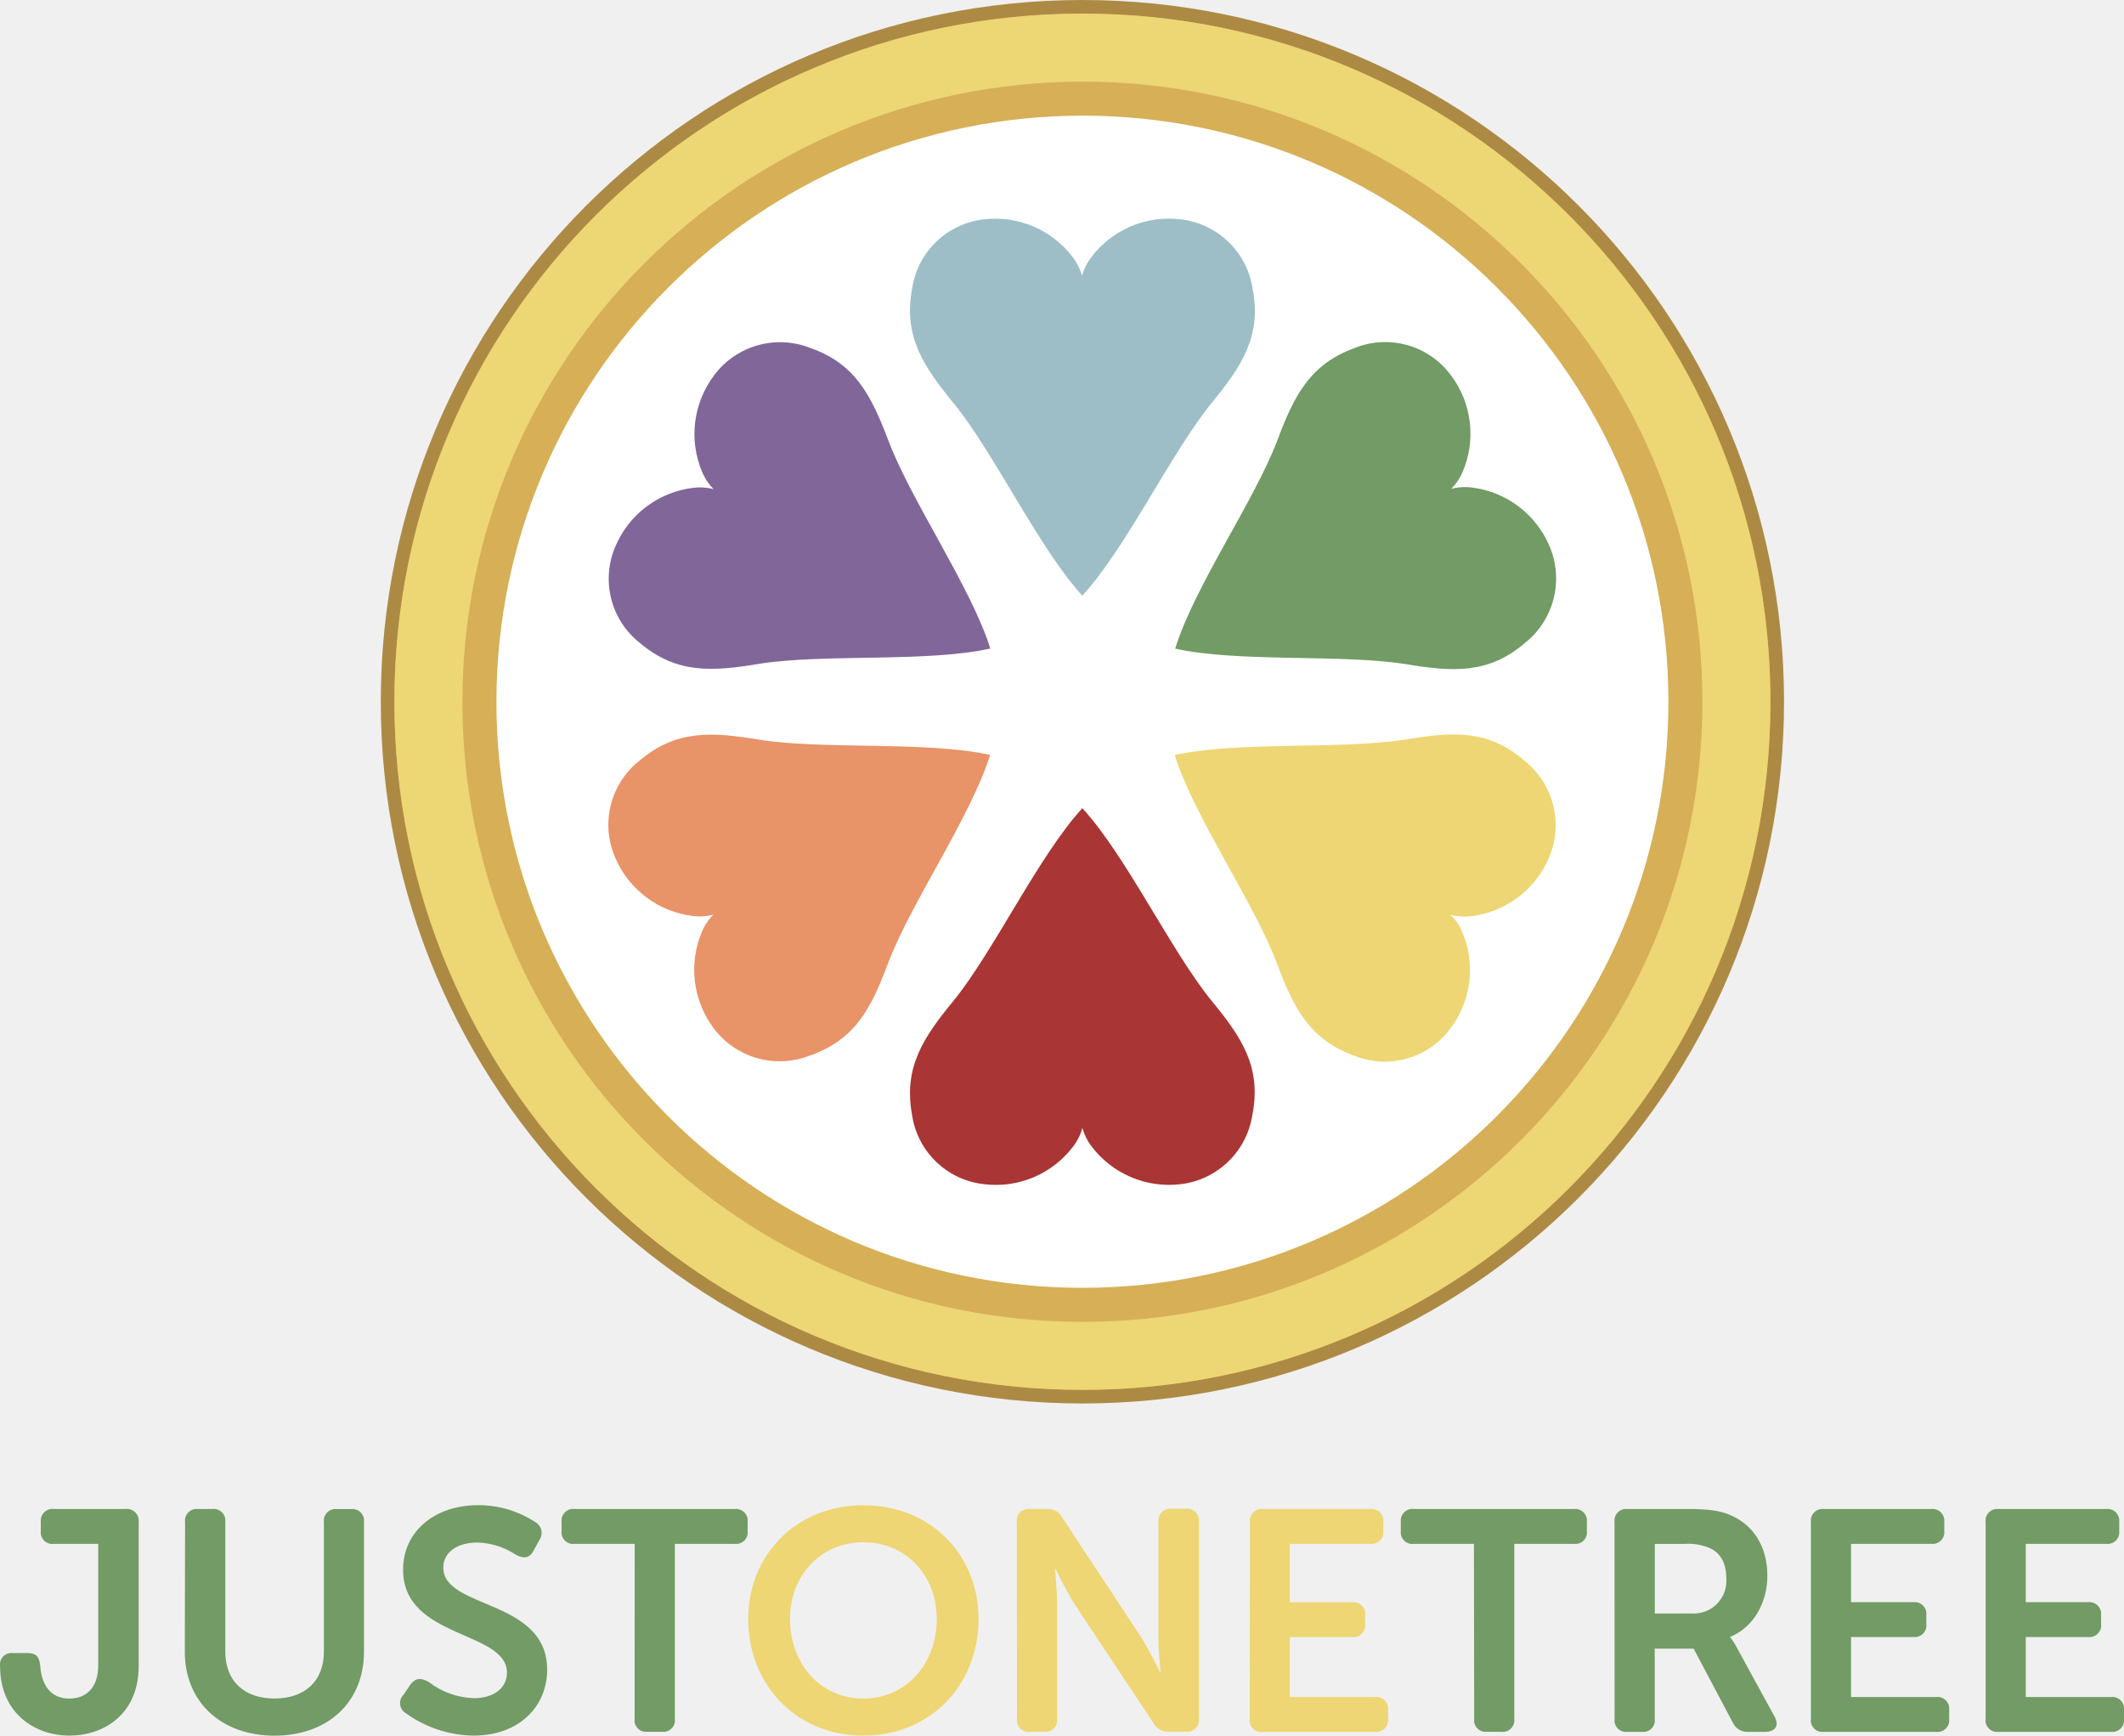
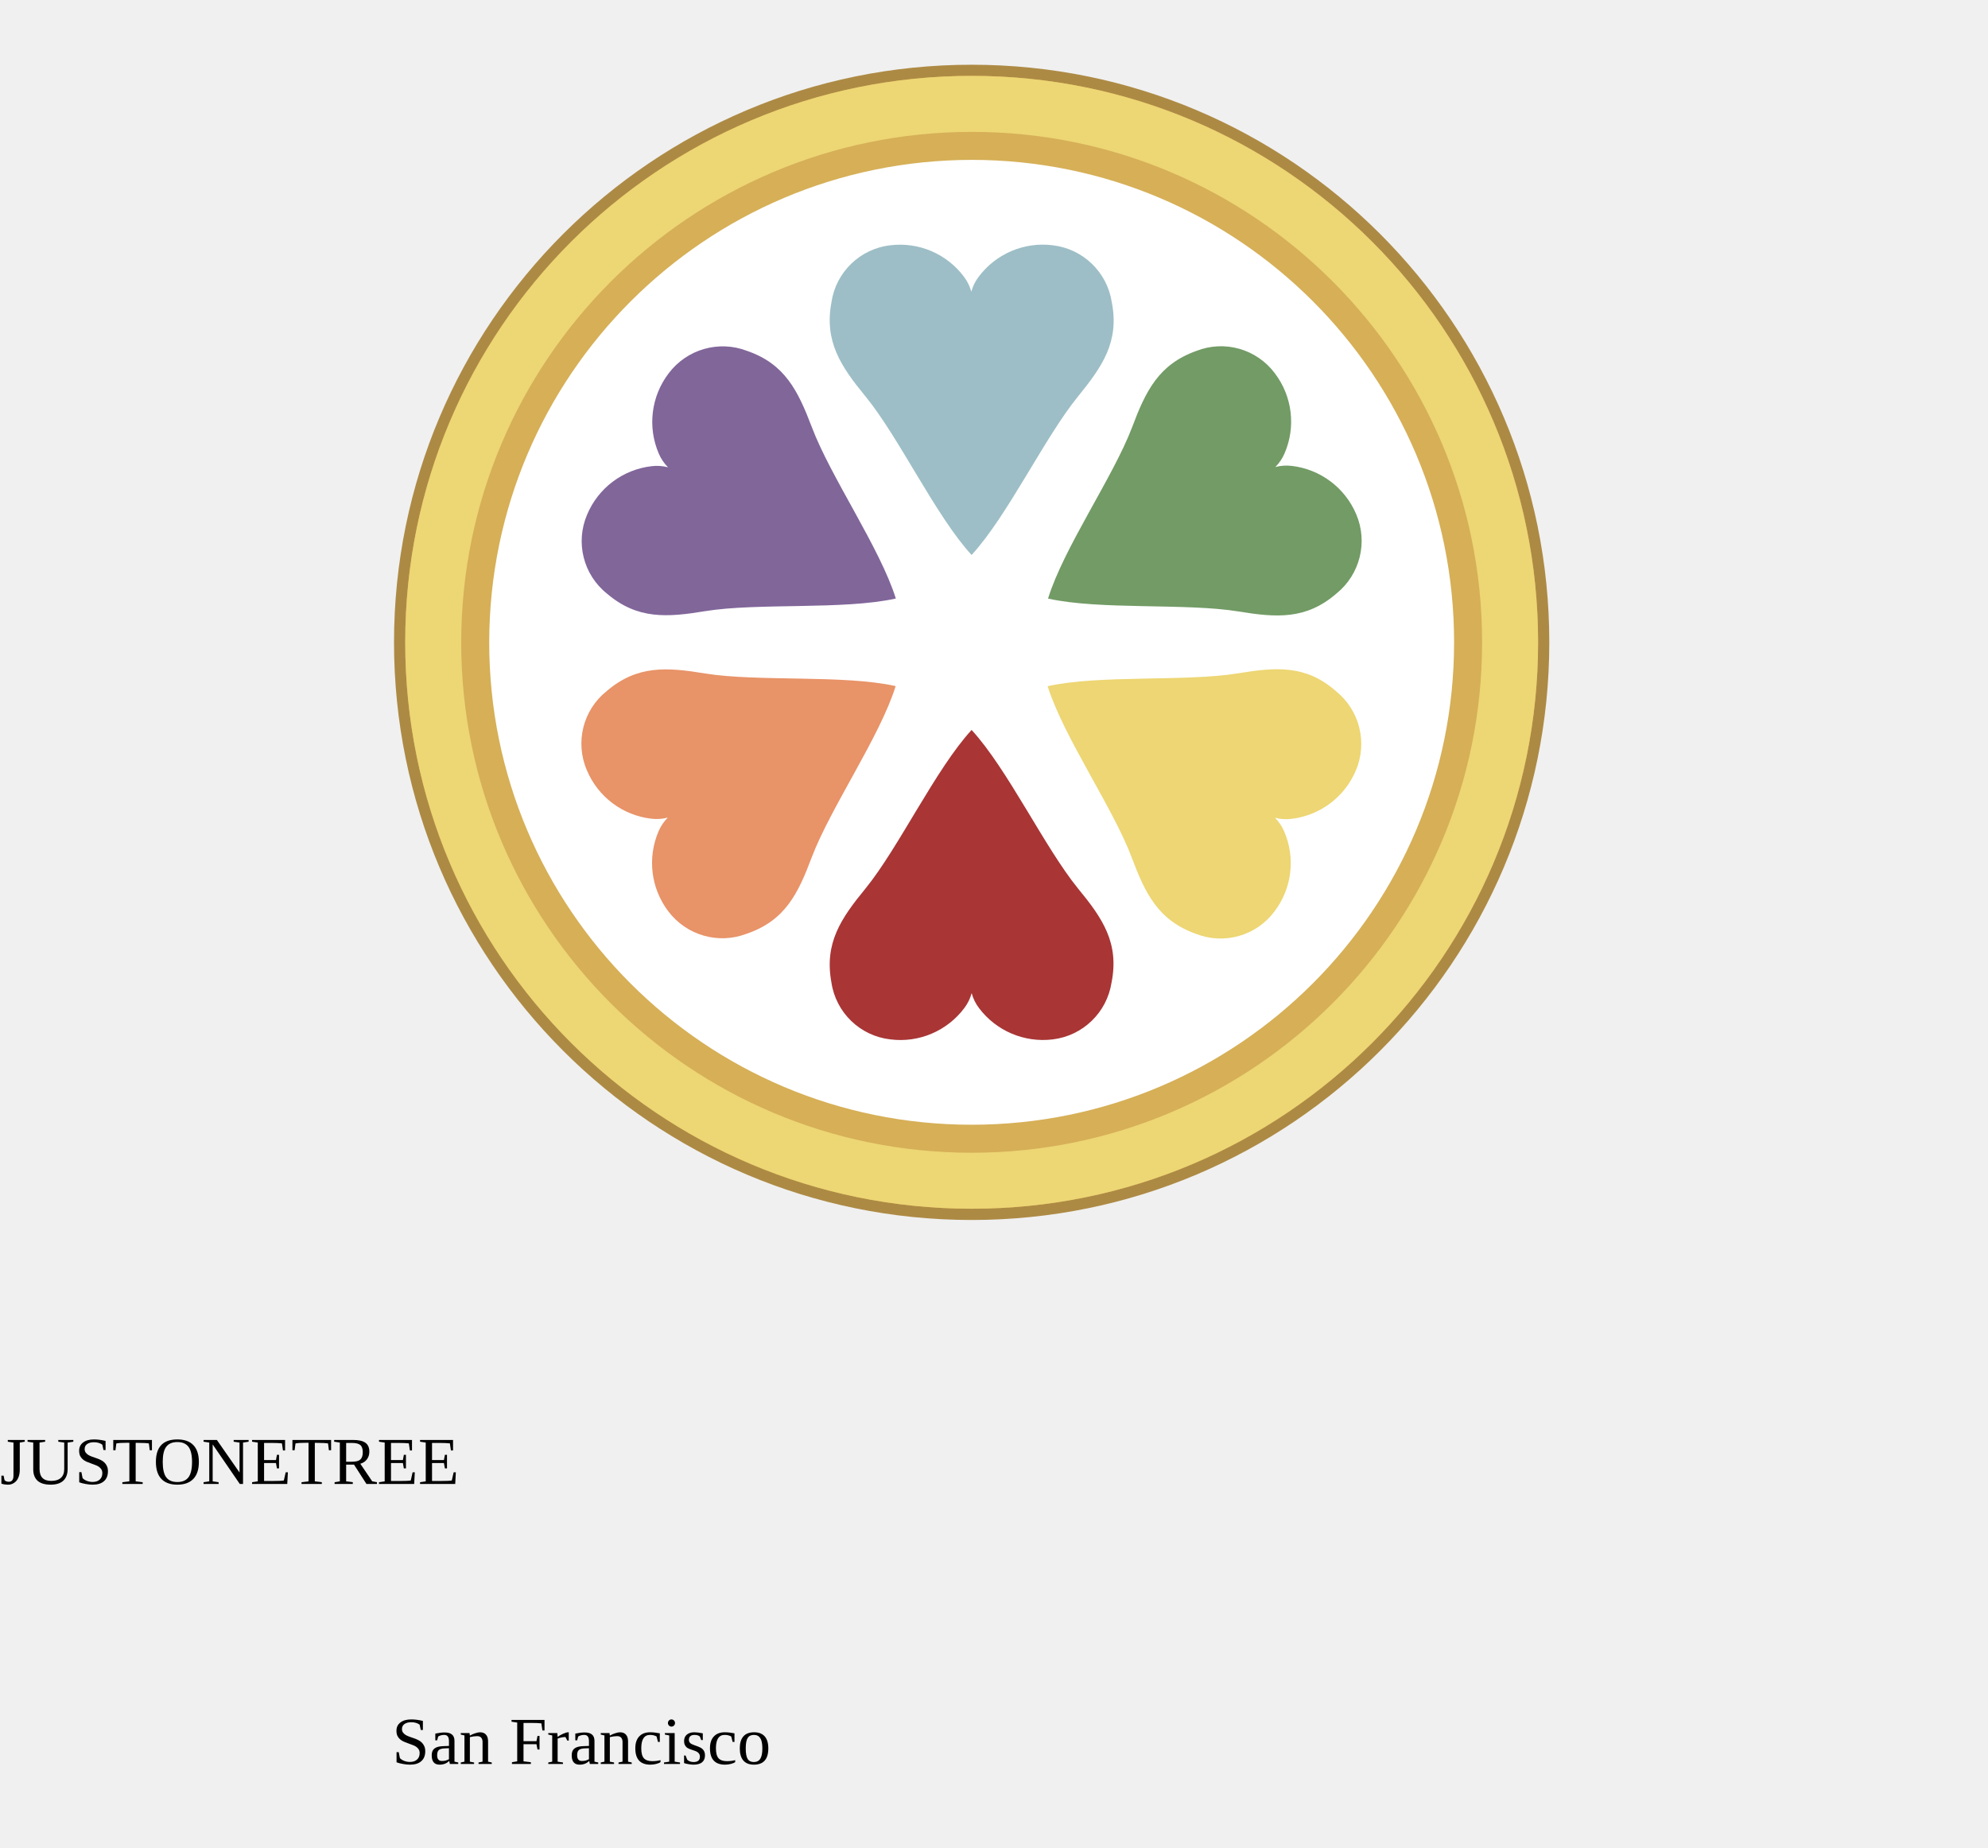
- <svg xmlns="http://www.w3.org/2000/svg" viewBox="0 0 312.26 255.11">
+ <svg xmlns="http://www.w3.org/2000/svg" viewBox="0 0 355 330" class="justonetree-logo">
  <defs>
-     <style>.a{fill:#729b65;}.b{fill:#edd673;}.c,.d{fill:#fff;}.c{stroke:#ad8a44;stroke-miterlimit:10;stroke-width:4px;}.e{fill:#d6af57;}.f{fill:#edd674;}.g{fill:#9dbec6;}.h{fill:#a93535;}.i{fill:#81669a;}.j{fill:#e89368;}</style>
+     <style>.a,.d{font-size:46.12px;font-family:MuseoSansRounded-700, Museo Sans Rounded;}.a,.q{fill:#729b65;}.b{letter-spacing:-0.04em;}.c{fill:#d6af56;}.d,.l{fill:#edd674;}.e{letter-spacing:-0.02em;}.f{letter-spacing:0em;}.g{letter-spacing:-0.01em;}.h{letter-spacing:0em;}.i,.j{fill:#fff;}.i{stroke:#ad8a44;stroke-miterlimit:10;stroke-width:4px;}.k{fill:#d6af57;}.m{fill:#9dbec6;}.n{fill:#a93535;}.o{fill:#81669a;}.p{fill:#edd673;}.r{fill:#e89368;}</style>
  </defs>
-   <path class="a" d="M16.27,286.54h2.17c1.25,0,1.71.51,1.85,1.85.18,2.63,1.38,4.84,4.29,4.84,2.26,0,4.24-1.38,4.24-4.89V270.48h-6.5a1.7,1.7,0,0,1-1.94-1.89V267.3a1.73,1.73,0,0,1,1.94-1.94H32.83a1.75,1.75,0,0,1,1.94,1.94v21.13c0,7.15-5.17,10.24-10.19,10.24s-10.19-3.23-10.19-10.24A1.68,1.68,0,0,1,16.27,286.54Z" transform="translate(-14.38 -43.55)" />
-   <path class="a" d="M41.59,267.3a1.72,1.72,0,0,1,1.89-1.94h2.08a1.73,1.73,0,0,1,1.94,1.94v19c0,4.43,2.86,6.92,7.24,6.92S62,290.73,62,286.31v-19a1.72,1.72,0,0,1,1.89-1.94H66a1.72,1.72,0,0,1,1.89,1.94v19.05c0,7.33-5.26,12.32-13.15,12.32s-13.19-5-13.19-12.32Z" transform="translate(-14.38 -43.55)" />
-   <path class="a" d="M73.7,292.67l1-1.48c.74-1,1.52-1.06,2.68-.42a11.49,11.49,0,0,0,6.64,2.4c3,0,4.89-1.52,4.89-3.74,0-6.23-15.27-4.94-15.27-15.13,0-5.77,4.8-9.5,11-9.5a15.23,15.23,0,0,1,8.44,2.49,1.82,1.82,0,0,1,.6,2.63l-.83,1.52c-.69,1.34-1.66,1.15-2.63.65a10.71,10.71,0,0,0-5.67-1.8c-3,0-5,1.48-5,3.69,0,6.13,15.27,4.57,15.27,15,0,5.3-4,9.69-10.84,9.69A17.37,17.37,0,0,1,74,295.35,1.72,1.72,0,0,1,73.7,292.67Z" transform="translate(-14.38 -43.55)" />
-   <path class="a" d="M107.69,270.48H98.88a1.7,1.7,0,0,1-1.94-1.89V267.3a1.73,1.73,0,0,1,1.94-1.94H122.4a1.72,1.72,0,0,1,1.89,1.94v1.29a1.68,1.68,0,0,1-1.89,1.89h-8.81v25.69a1.71,1.71,0,0,1-1.94,1.94h-2.08a1.7,1.7,0,0,1-1.89-1.94Z" transform="translate(-14.38 -43.55)" />
-   <path class="b" d="M141.31,264.81c9.92,0,16.93,7.33,16.93,16.7,0,9.64-7,17.16-16.93,17.16s-16.93-7.52-16.93-17.16C124.39,272.15,131.4,264.81,141.31,264.81Zm0,28.41c6.27,0,10.79-5.07,10.79-11.72,0-6.37-4.52-11.25-10.79-11.25s-10.79,4.89-10.79,11.25C130.52,288.15,135,293.23,141.31,293.23Z" transform="translate(-14.38 -43.55)" />
-   <path class="b" d="M163.87,267.3a1.72,1.72,0,0,1,1.89-1.94h2.49a2.33,2.33,0,0,1,2.31,1.29l11.62,17.62a55.45,55.45,0,0,1,2.72,5.07H185s-.32-3.14-.32-5.07v-17a1.75,1.75,0,0,1,1.94-1.94h2.08a1.75,1.75,0,0,1,1.94,1.94v28.88a1.73,1.73,0,0,1-1.94,1.94h-2.49a2.34,2.34,0,0,1-2.26-1.29l-11.67-17.57c-1.2-1.94-2.72-5.07-2.72-5.07h-.09s.32,3.14.32,5.07v16.93a1.7,1.7,0,0,1-1.89,1.94h-2.12a1.7,1.7,0,0,1-1.89-1.94Z" transform="translate(-14.38 -43.55)" />
-   <path class="b" d="M198.14,267.3a1.72,1.72,0,0,1,1.89-1.94h15.78a1.75,1.75,0,0,1,1.94,1.94v1.29a1.72,1.72,0,0,1-1.94,1.89H204v8.58h9.13a1.72,1.72,0,0,1,1.94,1.89v1.29a1.73,1.73,0,0,1-1.94,1.94H204V293h12.5a1.72,1.72,0,0,1,1.94,1.89v1.29a1.73,1.73,0,0,1-1.94,1.94H200a1.7,1.7,0,0,1-1.89-1.94Z" transform="translate(-14.38 -43.55)" />
-   <path class="a" d="M231.07,270.48h-8.81a1.7,1.7,0,0,1-1.94-1.89V267.3a1.73,1.73,0,0,1,1.94-1.94h23.52a1.72,1.72,0,0,1,1.89,1.94v1.29a1.68,1.68,0,0,1-1.89,1.89H237v25.69a1.71,1.71,0,0,1-1.94,1.94H233a1.7,1.7,0,0,1-1.89-1.94Z" transform="translate(-14.38 -43.55)" />
-   <path class="a" d="M251.74,267.3a1.72,1.72,0,0,1,1.89-1.94h8.86c3.23,0,4.84.28,6.23.88,3.32,1.38,5.49,4.52,5.49,8.95,0,3.87-2,7.56-5.44,8.95v.09a11.79,11.79,0,0,1,1.06,1.71l5.4,9.87c.78,1.34.18,2.31-1.34,2.31h-2.49a2.34,2.34,0,0,1-2.26-1.34l-5.77-10.89h-5.72v10.29a1.7,1.7,0,0,1-1.89,1.94h-2.12a1.7,1.7,0,0,1-1.89-1.94ZM263,280.72a4.81,4.81,0,0,0,5.17-5.21c0-2.08-.78-3.74-2.58-4.47a8.19,8.19,0,0,0-3.55-.55h-4.38v10.24Z" transform="translate(-14.38 -43.55)" />
-   <path class="a" d="M280.61,267.3a1.72,1.72,0,0,1,1.89-1.94h15.78a1.75,1.75,0,0,1,1.94,1.94v1.29a1.72,1.72,0,0,1-1.94,1.89H286.51v8.58h9.13a1.72,1.72,0,0,1,1.94,1.89v1.29a1.73,1.73,0,0,1-1.94,1.94h-9.13V293H299a1.72,1.72,0,0,1,1.94,1.89v1.29a1.73,1.73,0,0,1-1.94,1.94H282.5a1.7,1.7,0,0,1-1.89-1.94Z" transform="translate(-14.38 -43.55)" />
-   <path class="a" d="M306.3,267.3a1.72,1.72,0,0,1,1.89-1.94H324a1.75,1.75,0,0,1,1.94,1.94v1.29a1.72,1.72,0,0,1-1.94,1.89H312.2v8.58h9.13a1.72,1.72,0,0,1,1.94,1.89v1.29a1.73,1.73,0,0,1-1.94,1.94H312.2V293h12.5a1.72,1.72,0,0,1,1.94,1.89v1.29a1.73,1.73,0,0,1-1.94,1.94H308.19a1.7,1.7,0,0,1-1.89-1.94Z" transform="translate(-14.38 -43.55)" />
-   <circle class="c" cx="159.13" cy="103.15" r="101.15" />
-   <path class="d" d="M173.51,240.36a93.65,93.65,0,1,1,93.65-93.65A93.76,93.76,0,0,1,173.51,240.36Z" transform="translate(-14.38 -43.55)" />
-   <path class="e" d="M173.51,60.55a86.15,86.15,0,1,1-86.15,86.15,86.25,86.25,0,0,1,86.15-86.15m0-15A101.15,101.15,0,1,0,274.66,146.71,101.15,101.15,0,0,0,173.51,45.55Z" transform="translate(-14.38 -43.55)" />
-   <path class="f" d="M173.51,55.55a91.15,91.15,0,1,1-91.15,91.15,91.26,91.26,0,0,1,91.15-91.15m0-10A101.15,101.15,0,1,0,274.66,146.71,101.15,101.15,0,0,0,173.51,45.55Z" transform="translate(-14.38 -43.55)" />
-   <path class="g" d="M198.54,86A12.09,12.09,0,0,0,188,75.8a14.3,14.3,0,0,0-13.25,5.64,7.74,7.74,0,0,0-1.3,2.65,7.74,7.74,0,0,0-1.3-2.65A14.25,14.25,0,0,0,159,75.8,12,12,0,0,0,148.47,86c-1.3,7,1.69,11.44,6.09,16.8,6,7.33,12.52,21.32,18.94,28.31,6.43-7,13-20.93,19-28.31C196.9,97.4,199.89,93,198.54,86Z" transform="translate(-14.38 -43.55)" />
-   <path class="h" d="M192.5,190.66c-6-7.39-12.57-21.32-19-28.31-6.43,7-13,21-18.94,28.31-4.4,5.36-7.39,9.75-6.09,16.8A12,12,0,0,0,159,217.61,14.25,14.25,0,0,0,172.21,212a7.74,7.74,0,0,0,1.3-2.65,7.74,7.74,0,0,0,1.3,2.65A14.3,14.3,0,0,0,188,217.61a12.09,12.09,0,0,0,10.49-10.15C199.89,200.42,196.9,196,192.5,190.66Z" transform="translate(-14.38 -43.55)" />
-   <path class="i" d="M133.41,94.66a12.09,12.09,0,0,0-14,4A14.3,14.3,0,0,0,117.64,113a7.74,7.74,0,0,0,1.65,2.45,7.74,7.74,0,0,0-2.94-.2,14.25,14.25,0,0,0-11.51,8.65A12,12,0,0,0,108.38,138c5.45,4.65,10.76,4.26,17.59,3.13,9.33-1.51,24.72-.18,34-2.25-2.84-9.06-11.64-21.69-15-30.61C142.5,101.8,140.19,97,133.41,94.66Z" transform="translate(-14.38 -43.55)" />
-   <path class="b" d="M221.08,152.24c-9.41,1.53-24.75.23-34,2.3,2.84,9.06,11.69,21.72,15,30.56,2.44,6.49,4.75,11.27,11.5,13.67a12,12,0,0,0,14-4,14.25,14.25,0,0,0,1.74-14.29,7.74,7.74,0,0,0-1.65-2.45,7.74,7.74,0,0,0,2.94.2,14.3,14.3,0,0,0,11.51-8.65,12.09,12.09,0,0,0-3.55-14.15C233.22,150.72,227.91,151.11,221.08,152.24Z" transform="translate(-14.38 -43.55)" />
-   <path class="a" d="M238.64,138a12.09,12.09,0,0,0,3.55-14.15,14.3,14.3,0,0,0-11.51-8.65,7.74,7.74,0,0,0-2.94.2,7.74,7.74,0,0,0,1.65-2.45,14.25,14.25,0,0,0-1.74-14.29,12,12,0,0,0-14-4c-6.75,2.4-9.07,7.19-11.5,13.67-3.36,8.84-12.21,21.5-15,30.56,9.27,2.07,24.6.77,34,2.3C227.91,142.3,233.22,142.69,238.64,138Z" transform="translate(-14.38 -43.55)" />
-   <path class="j" d="M144.94,185.13c3.38-8.92,12.18-21.55,15-30.61-9.27-2.07-24.65-.74-34-2.25-6.84-1.13-12.14-1.52-17.59,3.13a12,12,0,0,0-3.55,14.15,14.25,14.25,0,0,0,11.51,8.65,7.74,7.74,0,0,0,2.94-.2,7.74,7.74,0,0,0-1.65,2.45,14.3,14.3,0,0,0,1.74,14.29,12.09,12.09,0,0,0,14,4C140.19,196.4,142.5,191.61,144.94,185.13Z" transform="translate(-14.38 -43.55)" />
+   <text class="title" transform="translate(0 265)">JUST<tspan>ONE</tspan>TREE</text>
+   <text class="subtitle" transform="translate(70 315)">San Francisco</text>
+   <circle class="i" cx="173.51" cy="114.71" r="101.15" />
+   <path class="j" d="M173.51,208.36a93.65,93.65,0,1,1,93.65-93.65A93.76,93.76,0,0,1,173.51,208.36Z" />
+   <path class="k" d="M173.51,28.55a86.15,86.15,0,1,1-86.15,86.15,86.25,86.25,0,0,1,86.15-86.15m0-15A101.15,101.15,0,1,0,274.66,114.71,101.15,101.15,0,0,0,173.51,13.55Z" />
+   <path class="l" d="M173.51,23.55a91.15,91.15,0,1,1-91.15,91.15,91.26,91.26,0,0,1,91.15-91.15m0-10A101.15,101.15,0,1,0,274.66,114.71,101.15,101.15,0,0,0,173.51,13.55Z" />
+   <path class="m" d="M198.54,54A12.09,12.09,0,0,0,188,43.8a14.3,14.3,0,0,0-13.25,5.64,7.74,7.74,0,0,0-1.3,2.65,7.74,7.74,0,0,0-1.3-2.65A14.25,14.25,0,0,0,159,43.8,12,12,0,0,0,148.47,54c-1.3,7,1.69,11.44,6.09,16.8,6,7.33,12.52,21.32,18.94,28.31,6.43-7,13-20.93,19-28.31C196.9,65.39,199.89,61,198.54,54Z" />
+   <path class="n" d="M192.5,158.66c-6-7.39-12.57-21.32-19-28.31-6.43,7-13,21-18.94,28.31-4.4,5.36-7.39,9.75-6.09,16.8A12,12,0,0,0,159,185.61,14.25,14.25,0,0,0,172.21,180a7.74,7.74,0,0,0,1.3-2.65,7.74,7.74,0,0,0,1.3,2.65A14.3,14.3,0,0,0,188,185.61a12.09,12.09,0,0,0,10.49-10.15C199.89,168.41,196.9,164,192.5,158.66Z" />
+   <path class="o" d="M133.41,62.66a12.09,12.09,0,0,0-14,4A14.3,14.3,0,0,0,117.64,81a7.74,7.74,0,0,0,1.65,2.45,7.74,7.74,0,0,0-2.94-.2,14.25,14.25,0,0,0-11.51,8.65A12,12,0,0,0,108.38,106c5.45,4.65,10.76,4.26,17.59,3.13,9.33-1.51,24.72-.18,34-2.25-2.84-9.06-11.64-21.69-15-30.61C142.5,69.8,140.19,65,133.41,62.66Z" />
+   <path class="p" d="M221.08,120.24c-9.41,1.53-24.75.23-34,2.3,2.84,9.06,11.69,21.72,15,30.56,2.44,6.49,4.75,11.27,11.5,13.67a12,12,0,0,0,14-4,14.25,14.25,0,0,0,1.74-14.29,7.74,7.74,0,0,0-1.65-2.45,7.74,7.74,0,0,0,2.94.2,14.3,14.3,0,0,0,11.51-8.65,12.09,12.09,0,0,0-3.55-14.15C233.22,118.72,227.91,119.11,221.08,120.24Z" />
+   <path class="q" d="M238.64,106a12.09,12.09,0,0,0,3.55-14.15,14.3,14.3,0,0,0-11.51-8.65,7.74,7.74,0,0,0-2.94.2,7.74,7.74,0,0,0,1.65-2.45,14.25,14.25,0,0,0-1.74-14.29,12,12,0,0,0-14-4c-6.75,2.4-9.07,7.19-11.5,13.67-3.36,8.84-12.21,21.5-15,30.56,9.27,2.07,24.6.77,34,2.3C227.91,110.3,233.22,110.69,238.64,106Z" />
+   <path class="r" d="M144.94,153.13c3.38-8.92,12.18-21.55,15-30.61-9.27-2.07-24.65-.74-34-2.25-6.84-1.13-12.14-1.52-17.59,3.13a12,12,0,0,0-3.55,14.15,14.25,14.25,0,0,0,11.51,8.65,7.74,7.74,0,0,0,2.94-.2,7.74,7.74,0,0,0-1.65,2.45,14.3,14.3,0,0,0,1.74,14.29,12.09,12.09,0,0,0,14,4C140.19,164.4,142.5,159.61,144.94,153.13Z" />
</svg>
